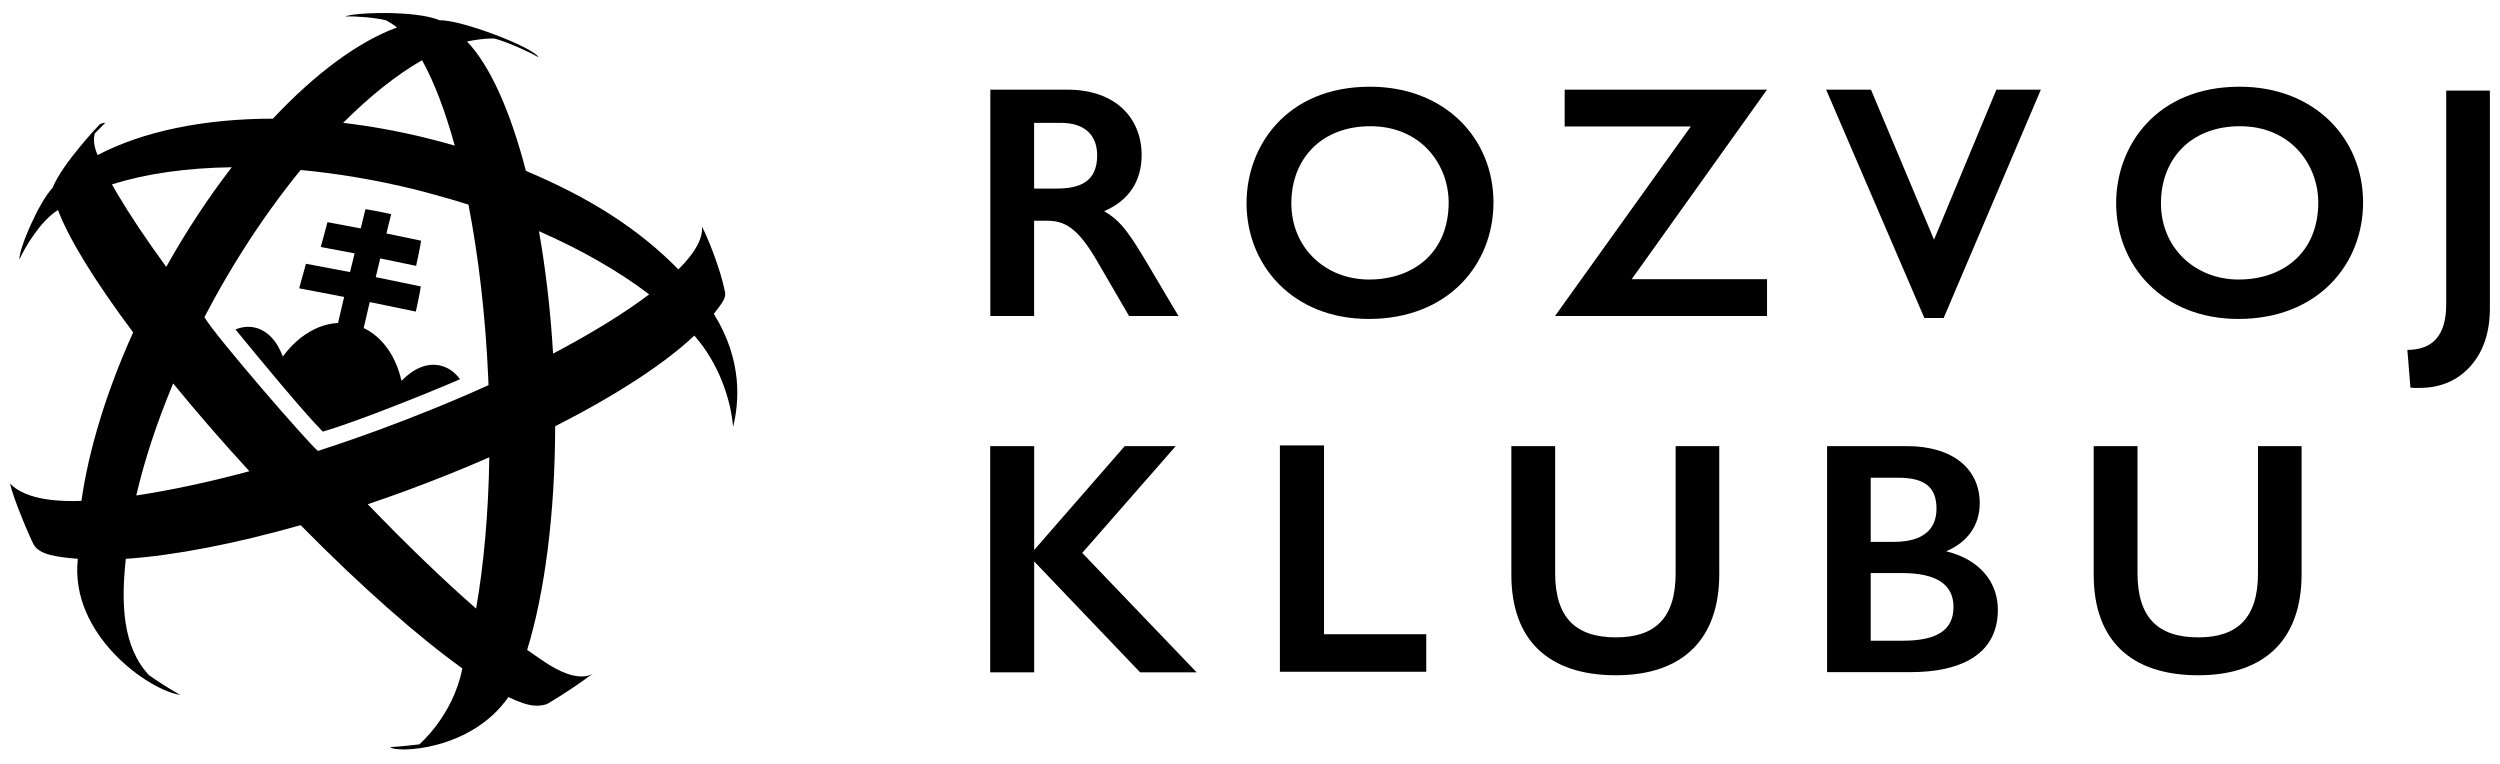
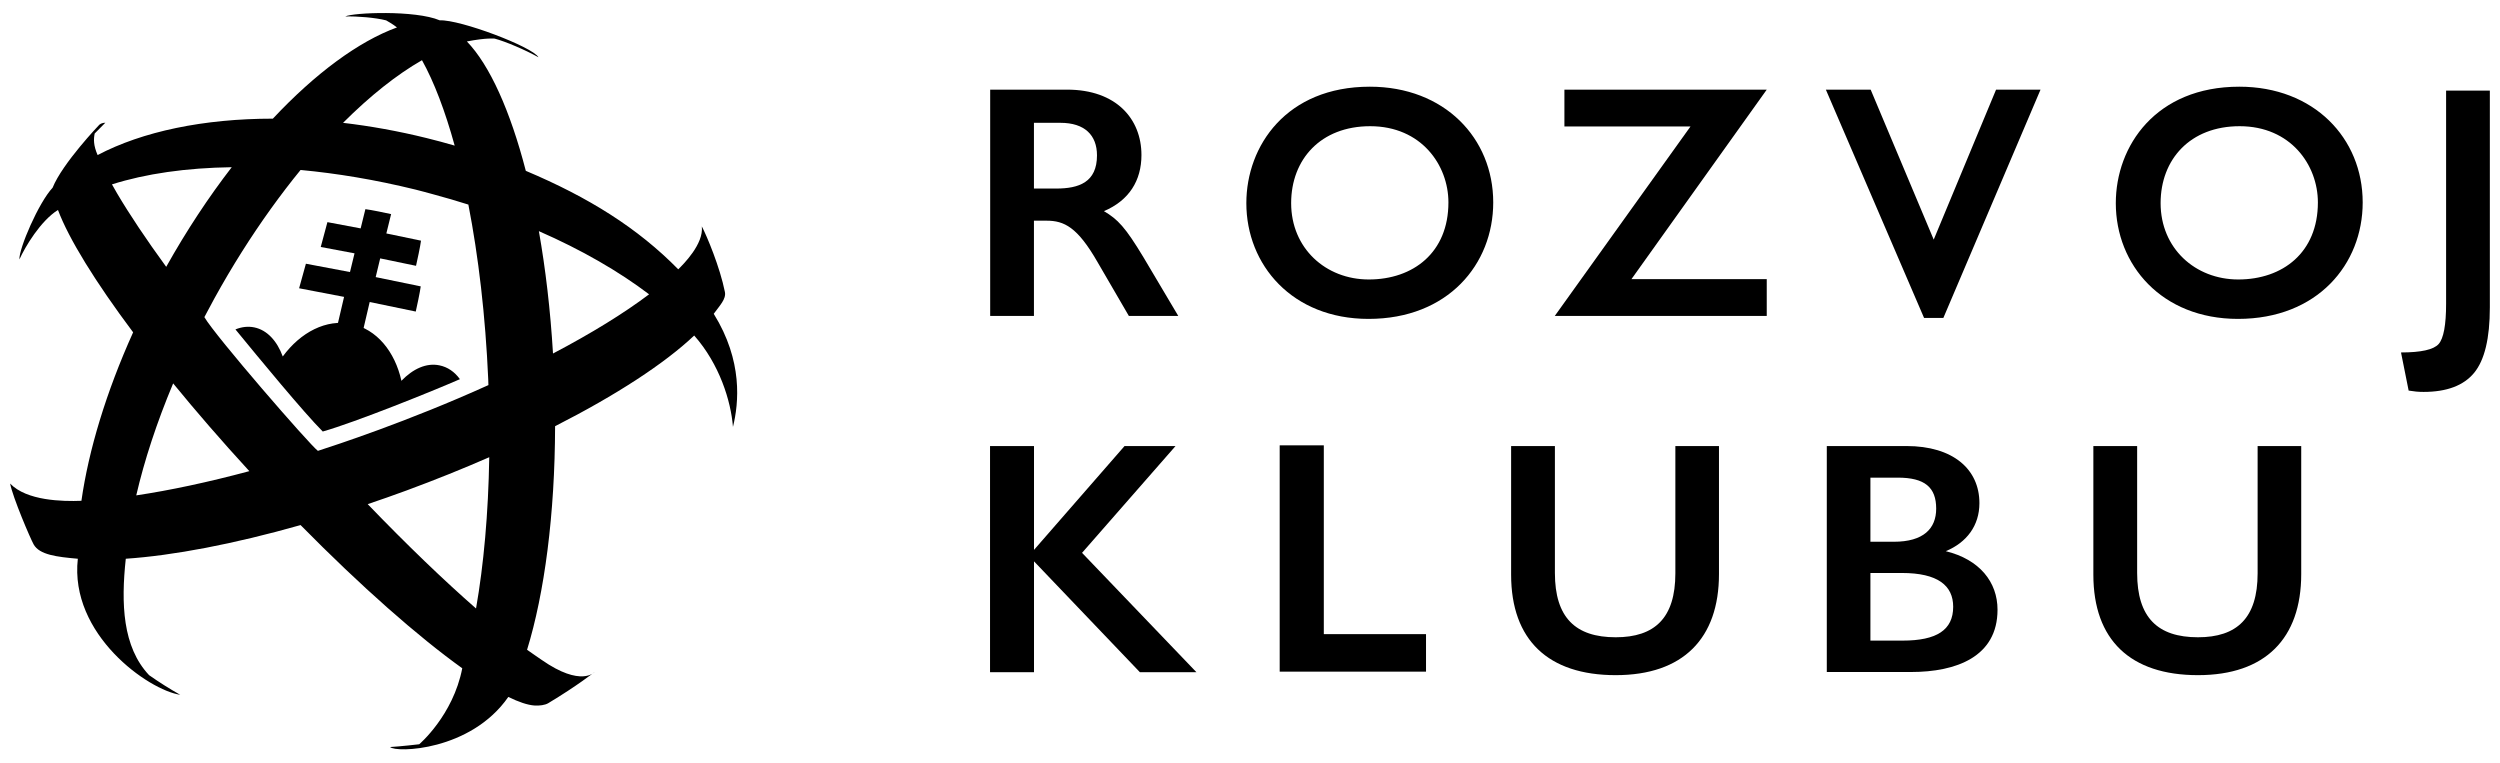
- <svg xmlns="http://www.w3.org/2000/svg" width="247.36" height="75.50" viewBox="0 0 247.36 75.50" role="img" aria-label="Rozvoj klubu SFZ">
+ <svg xmlns="http://www.w3.org/2000/svg" width="247.40" height="75.50" viewBox="0 0 247.40 75.50" role="img" aria-label="Rozvoj klubu SFZ">
  <path fill="#000000" d="M 54.725 34.984 C 54.467 30.684 53.987 26.602 53.327 22.875 C 57.541 24.719 61.241 26.852 64.233 29.125 C 61.772 30.984 58.538 32.980 54.725 34.984 M 47.108 60.215 C 43.932 57.438 40.268 53.922 36.389 49.891 C 37.663 49.461 38.952 49.008 40.248 48.531 C 43.092 47.480 45.830 46.379 48.416 45.246 C 48.327 50.801 47.866 55.898 47.108 60.215 M 31.459 44.617 C 30.666 44.039 21.276 33.219 20.225 31.383 C 20.311 31.219 20.401 31.055 20.487 30.891 C 20.725 30.438 20.967 29.984 21.217 29.531 C 22.971 26.344 24.854 23.379 26.803 20.664 C 27.772 19.320 28.752 18.031 29.745 16.820 C 31.538 16.988 33.373 17.227 35.245 17.543 C 37.163 17.867 39.116 18.270 41.088 18.754 C 41.713 18.910 42.323 19.078 42.936 19.246 C 44.092 19.559 45.237 19.891 46.350 20.246 C 47.346 25.363 48.041 31.254 48.315 37.531 C 48.319 37.664 48.323 37.797 48.327 37.926 C 48.330 37.988 48.334 38.047 48.334 38.109 C 40.342 41.730 33.147 44.070 31.459 44.617 M 13.483 49.023 C 14.288 45.551 15.514 41.809 17.135 37.941 C 19.413 40.727 21.944 43.652 24.674 46.625 C 20.588 47.723 16.799 48.527 13.483 49.023 M 11.588 19.137 C 11.409 18.832 11.241 18.535 11.080 18.246 C 14.401 17.191 18.440 16.609 22.932 16.547 C 20.659 19.492 18.463 22.805 16.448 26.406 C 14.459 23.676 12.811 21.211 11.588 19.137 M 41.760 5.957 C 42.952 8.098 44.049 10.977 44.995 14.410 C 44.080 14.145 43.151 13.891 42.205 13.660 C 39.409 12.969 36.643 12.473 33.948 12.156 C 36.612 9.492 39.264 7.387 41.760 5.957 M 70.631 31.055 C 71.225 30.238 71.873 29.594 71.737 28.895 C 71.248 26.445 69.952 23.352 69.452 22.402 C 69.655 24.148 67.620 26.156 67.120 26.652 C 63.112 22.570 58.260 19.531 52.034 16.906 C 50.498 10.973 48.463 6.441 46.202 4.102 C 48.163 3.723 48.948 3.820 48.948 3.820 C 50.022 4.102 51.983 4.941 53.288 5.668 C 52.717 4.641 45.538 1.922 43.518 2.012 C 41.108 0.984 34.920 1.242 34.170 1.629 C 35.342 1.594 37.170 1.746 38.213 2.016 C 38.213 2.016 38.932 2.418 39.284 2.715 C 35.491 4.098 31.209 7.254 27.002 11.742 C 20.155 11.742 14.104 13.008 9.659 15.344 C 9.233 14.371 9.260 13.750 9.370 13.211 C 9.663 12.906 10.127 12.441 10.424 12.145 C 10.178 12.152 9.979 12.219 9.830 12.344 C 9.830 12.344 6.186 16.148 5.205 18.578 C 3.834 20.035 1.866 24.594 1.920 25.676 C 2.483 24.426 4.018 21.852 5.737 20.777 C 6.803 23.625 9.428 27.883 13.174 32.887 C 10.495 38.824 8.768 44.570 8.057 49.559 C 6.194 49.633 2.635 49.562 1.002 47.852 C 1.264 49.230 3.022 53.336 3.334 53.883 C 3.920 54.910 5.627 55.109 7.702 55.293 C 6.862 62.789 14.694 68.293 17.834 68.758 C 16.768 68.156 15.741 67.508 14.752 66.812 C 12.120 64.020 11.971 59.711 12.448 55.293 C 17.127 54.977 23.116 53.844 29.745 51.961 C 35.725 58.031 41.366 62.992 45.745 66.133 C 44.838 70.816 41.479 73.656 41.487 73.652 C 41.487 73.652 39.569 73.875 38.608 73.926 C 39.151 74.508 46.577 74.336 50.303 68.969 C 51.334 69.473 52.202 69.766 52.870 69.816 C 53.373 69.855 53.944 69.777 54.256 69.586 C 57.116 67.871 58.846 66.500 58.846 66.500 C 58.846 66.500 57.526 68.043 53.600 65.301 C 53.159 64.988 52.666 64.672 52.159 64.301 C 53.881 58.707 54.913 50.930 54.932 42.176 C 60.983 39.098 65.788 35.961 68.698 33.203 C 71.198 36.031 72.330 39.664 72.534 42.246 C 73.116 39.879 73.530 35.723 70.631 31.055" />
  <path fill="#000000" d="M 41.635 28.340 C 39.893 27.973 38.467 27.680 37.178 27.422 C 37.327 26.793 37.479 26.180 37.623 25.570 C 38.553 25.758 39.651 25.984 41.170 26.305 C 41.276 25.848 41.600 24.344 41.663 23.816 C 40.174 23.504 39.108 23.281 38.233 23.102 C 38.393 22.453 38.549 21.816 38.705 21.188 C 38.241 21.082 36.702 20.762 36.159 20.699 C 36.002 21.328 35.846 21.961 35.690 22.602 C 34.815 22.434 33.850 22.254 32.401 21.984 L 31.741 24.441 C 33.166 24.707 34.170 24.895 35.084 25.070 C 34.936 25.680 34.788 26.297 34.635 26.922 C 33.260 26.656 31.901 26.402 30.272 26.098 L 29.600 28.527 C 31.209 28.828 32.623 29.098 34.049 29.379 C 33.526 31.578 32.991 33.875 32.428 36.316 L 34.971 36.785 C 35.526 34.375 36.065 32.078 36.584 29.887 C 37.948 30.160 39.413 30.469 41.143 30.832 C 41.248 30.375 41.573 28.867 41.635 28.340" />
  <path fill="#000000" d="M 31.940 42.703 C 35.194 41.777 42.834 38.695 45.514 37.523 C 44.979 36.789 44.303 36.320 43.475 36.152 C 42.202 35.891 40.870 36.492 39.725 37.684 C 39.080 34.785 37.272 32.570 34.788 32.059 C 32.295 31.547 29.745 32.875 27.983 35.277 C 27.413 33.734 26.432 32.660 25.163 32.398 C 24.545 32.270 23.916 32.348 23.299 32.598 C 25.631 35.445 30.057 40.820 31.940 42.703" />
  <path fill="#000000" d="M 102.319 18.659 L 104.519 18.659 C 106.779 18.659 108.558 18.032 108.558 15.376 C 108.558 13.374 107.338 12.154 104.940 12.154 L 102.319 12.154 Z M 105.602 8.871 C 110.466 8.871 112.958 11.767 112.958 15.342 C 112.958 17.869 111.738 19.837 109.245 20.894 C 110.620 21.710 111.351 22.466 113.155 25.457 L 116.602 31.266 L 111.712 31.266 L 108.618 25.947 C 106.624 22.466 105.309 21.839 103.565 21.839 L 102.319 21.839 L 102.319 31.266 L 97.988 31.266 L 97.988 8.871 Z M 105.602 8.871" />
  <path fill="#000000" d="M 127.772 20.103 C 127.772 24.572 131.193 27.657 135.455 27.657 C 139.855 27.657 143.336 24.993 143.336 20.034 C 143.336 16.330 140.646 12.489 135.593 12.489 C 130.694 12.489 127.772 15.772 127.772 20.103 M 147.770 20.034 C 147.770 26.144 143.301 31.558 135.429 31.558 C 127.876 31.558 123.338 26.213 123.338 20.103 C 123.338 14.422 127.317 8.579 135.558 8.579 C 142.940 8.579 147.770 13.666 147.770 20.034" />
  <path fill="#000000" d="M 174.837 8.871 L 161.448 27.622 L 174.837 27.622 L 174.837 31.266 L 153.860 31.266 L 167.292 12.515 L 154.814 12.515 L 154.814 8.871 Z M 174.837 8.871" />
  <path fill="#000000" d="M 185.121 8.871 L 191.360 23.712 L 197.531 8.871 L 201.931 8.871 L 192.314 31.464 L 190.406 31.464 L 180.687 8.871 Z M 185.121 8.871" />
  <path fill="#000000" d="M 213.814 20.103 C 213.814 24.572 217.235 27.657 221.497 27.657 C 225.897 27.657 229.378 24.993 229.378 20.034 C 229.378 16.330 226.688 12.489 221.635 12.489 C 216.736 12.489 213.814 15.772 213.814 20.103 M 233.812 20.034 C 233.812 26.144 229.343 31.558 221.471 31.558 C 213.918 31.558 209.380 26.213 209.380 20.103 C 209.380 14.422 213.359 8.579 221.600 8.579 C 228.982 8.579 233.812 13.666 233.812 20.034" />
-   <path fill="#000000" d="M 246.360 8.963 L 246.360 30.488 Q 246.360 34.076 244.439 36.230 Q 242.517 38.384 239.346 38.384 Q 239.122 38.384 238.922 38.384 Q 238.722 38.384 238.497 38.353 L 238.194 34.619 Q 242.037 34.619 242.037 30.120 L 242.037 8.963 L 246.360 8.963 Z" />
+   <path fill="#000000" d="M 246.395 8.963 L 246.395 30.417 Q 246.395 35.011 244.838 36.899 Q 243.280 38.784 239.835 38.784 Q 239.441 38.784 239.098 38.751 Q 238.752 38.718 238.359 38.652 L 237.604 34.879 Q 240.589 34.879 241.329 34.043 Q 242.066 33.207 242.066 30.057 L 242.066 8.963 L 246.395 8.963 Z" />
  <path fill="#000000" d="M 102.325 44.140 L 102.325 54.416 L 111.285 44.140 L 116.331 44.140 L 107.079 54.709 L 118.397 66.520 L 112.802 66.520 L 102.325 55.550 L 102.325 66.520 L 97.974 66.520 L 97.974 44.140 Z M 102.325 44.140" />
  <path fill="#000000" d="M 131.004 44.071 L 131.004 62.754 L 141.119 62.754 L 141.119 66.466 L 126.638 66.466 L 126.638 44.071 Z M 131.004 44.071" />
  <path fill="#000000" d="M 153.873 44.140 L 153.873 56.702 C 153.873 61.108 155.903 63.064 159.889 63.064 C 163.747 63.064 165.794 61.163 165.794 56.738 L 165.794 44.140 L 170.110 44.140 L 170.110 56.811 C 170.110 63.174 166.562 66.813 159.889 66.813 C 153.215 66.813 149.540 63.339 149.540 56.866 L 149.540 44.140 Z M 153.873 44.140" />
  <path fill="#000000" d="M 188.295 63.394 C 191.641 63.394 193.287 62.351 193.287 60.048 C 193.287 57.945 191.769 56.702 188.204 56.702 L 185.096 56.702 L 185.096 63.394 Z M 185.096 53.612 L 187.418 53.612 C 190.343 53.612 191.605 52.313 191.605 50.339 C 191.605 48.218 190.471 47.267 187.802 47.267 L 185.096 47.267 Z M 188.661 44.140 C 193.287 44.140 195.883 46.444 195.883 49.790 C 195.883 52.021 194.622 53.685 192.555 54.544 C 195.901 55.367 197.675 57.597 197.675 60.340 C 197.675 65.003 193.579 66.502 189.118 66.502 L 180.780 66.502 L 180.780 44.140 Z M 188.661 44.140" />
  <path fill="#000000" d="M 211.492 44.140 L 211.492 56.702 C 211.492 61.108 213.522 63.064 217.508 63.064 C 221.366 63.064 223.414 61.163 223.414 56.738 L 223.414 44.140 L 227.729 44.140 L 227.729 56.811 C 227.729 63.174 224.182 66.813 217.508 66.813 C 210.834 66.813 207.159 63.339 207.159 56.866 L 207.159 44.140 Z M 211.492 44.140" />
</svg>
